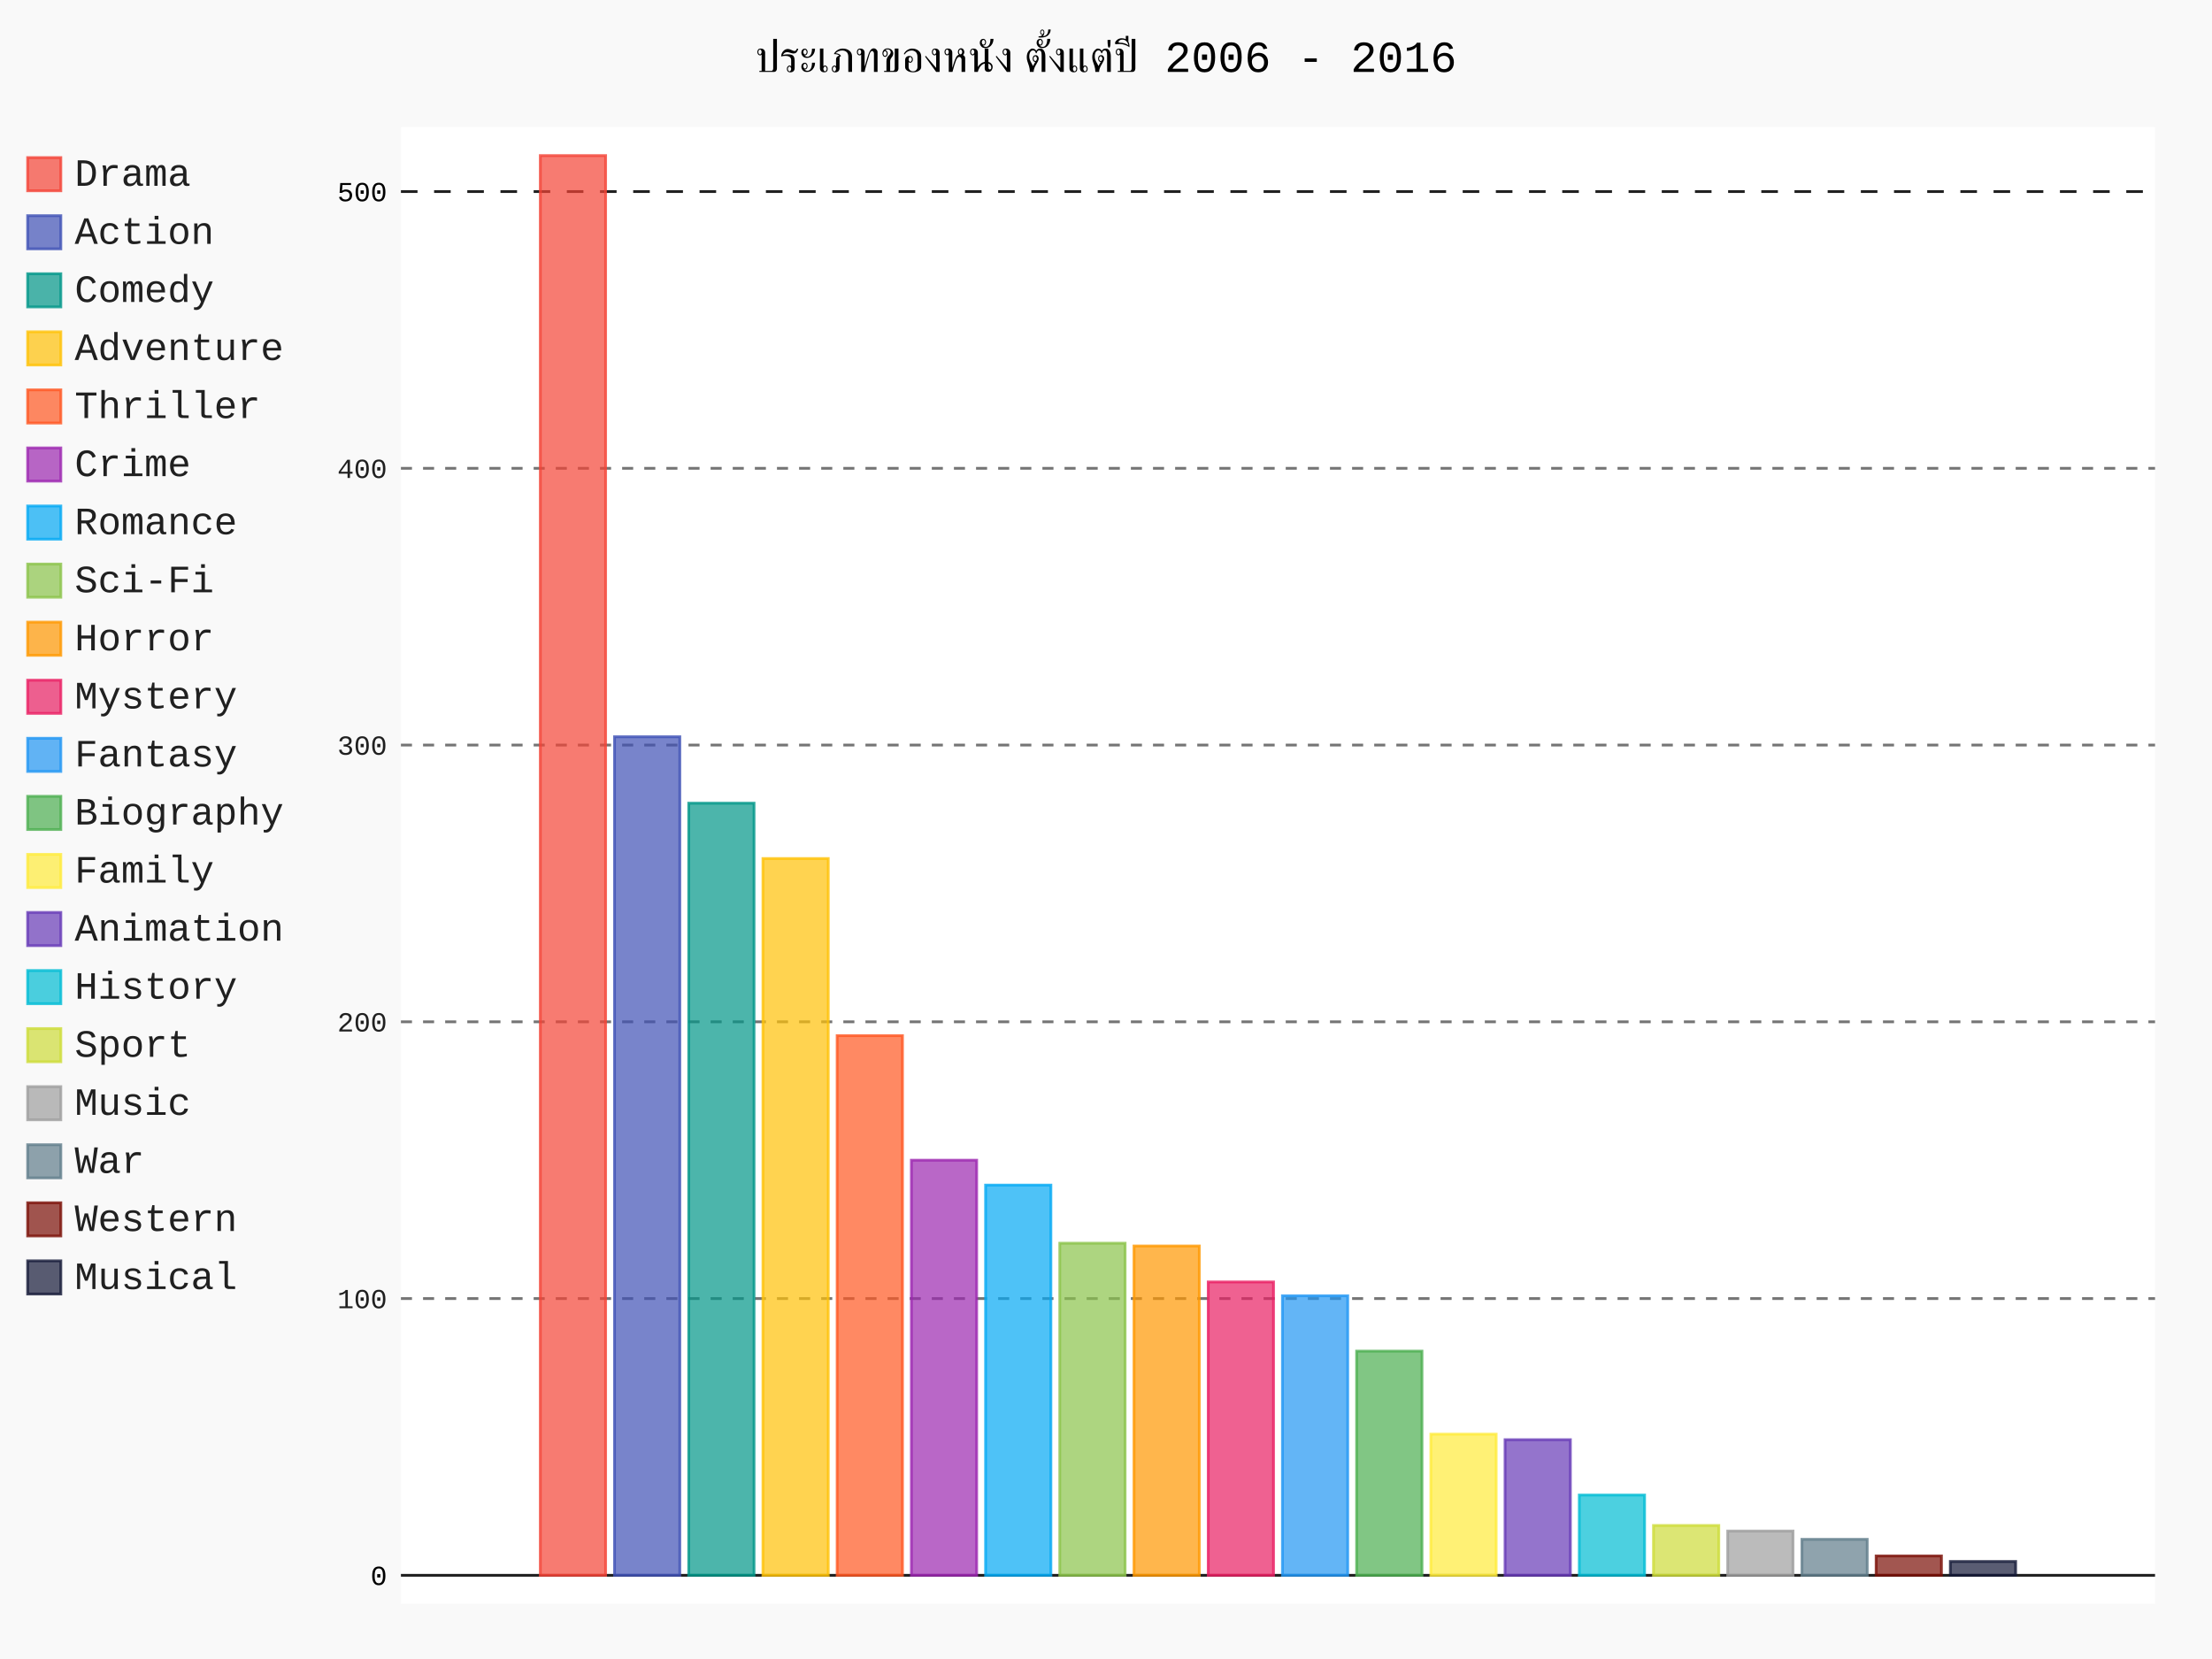
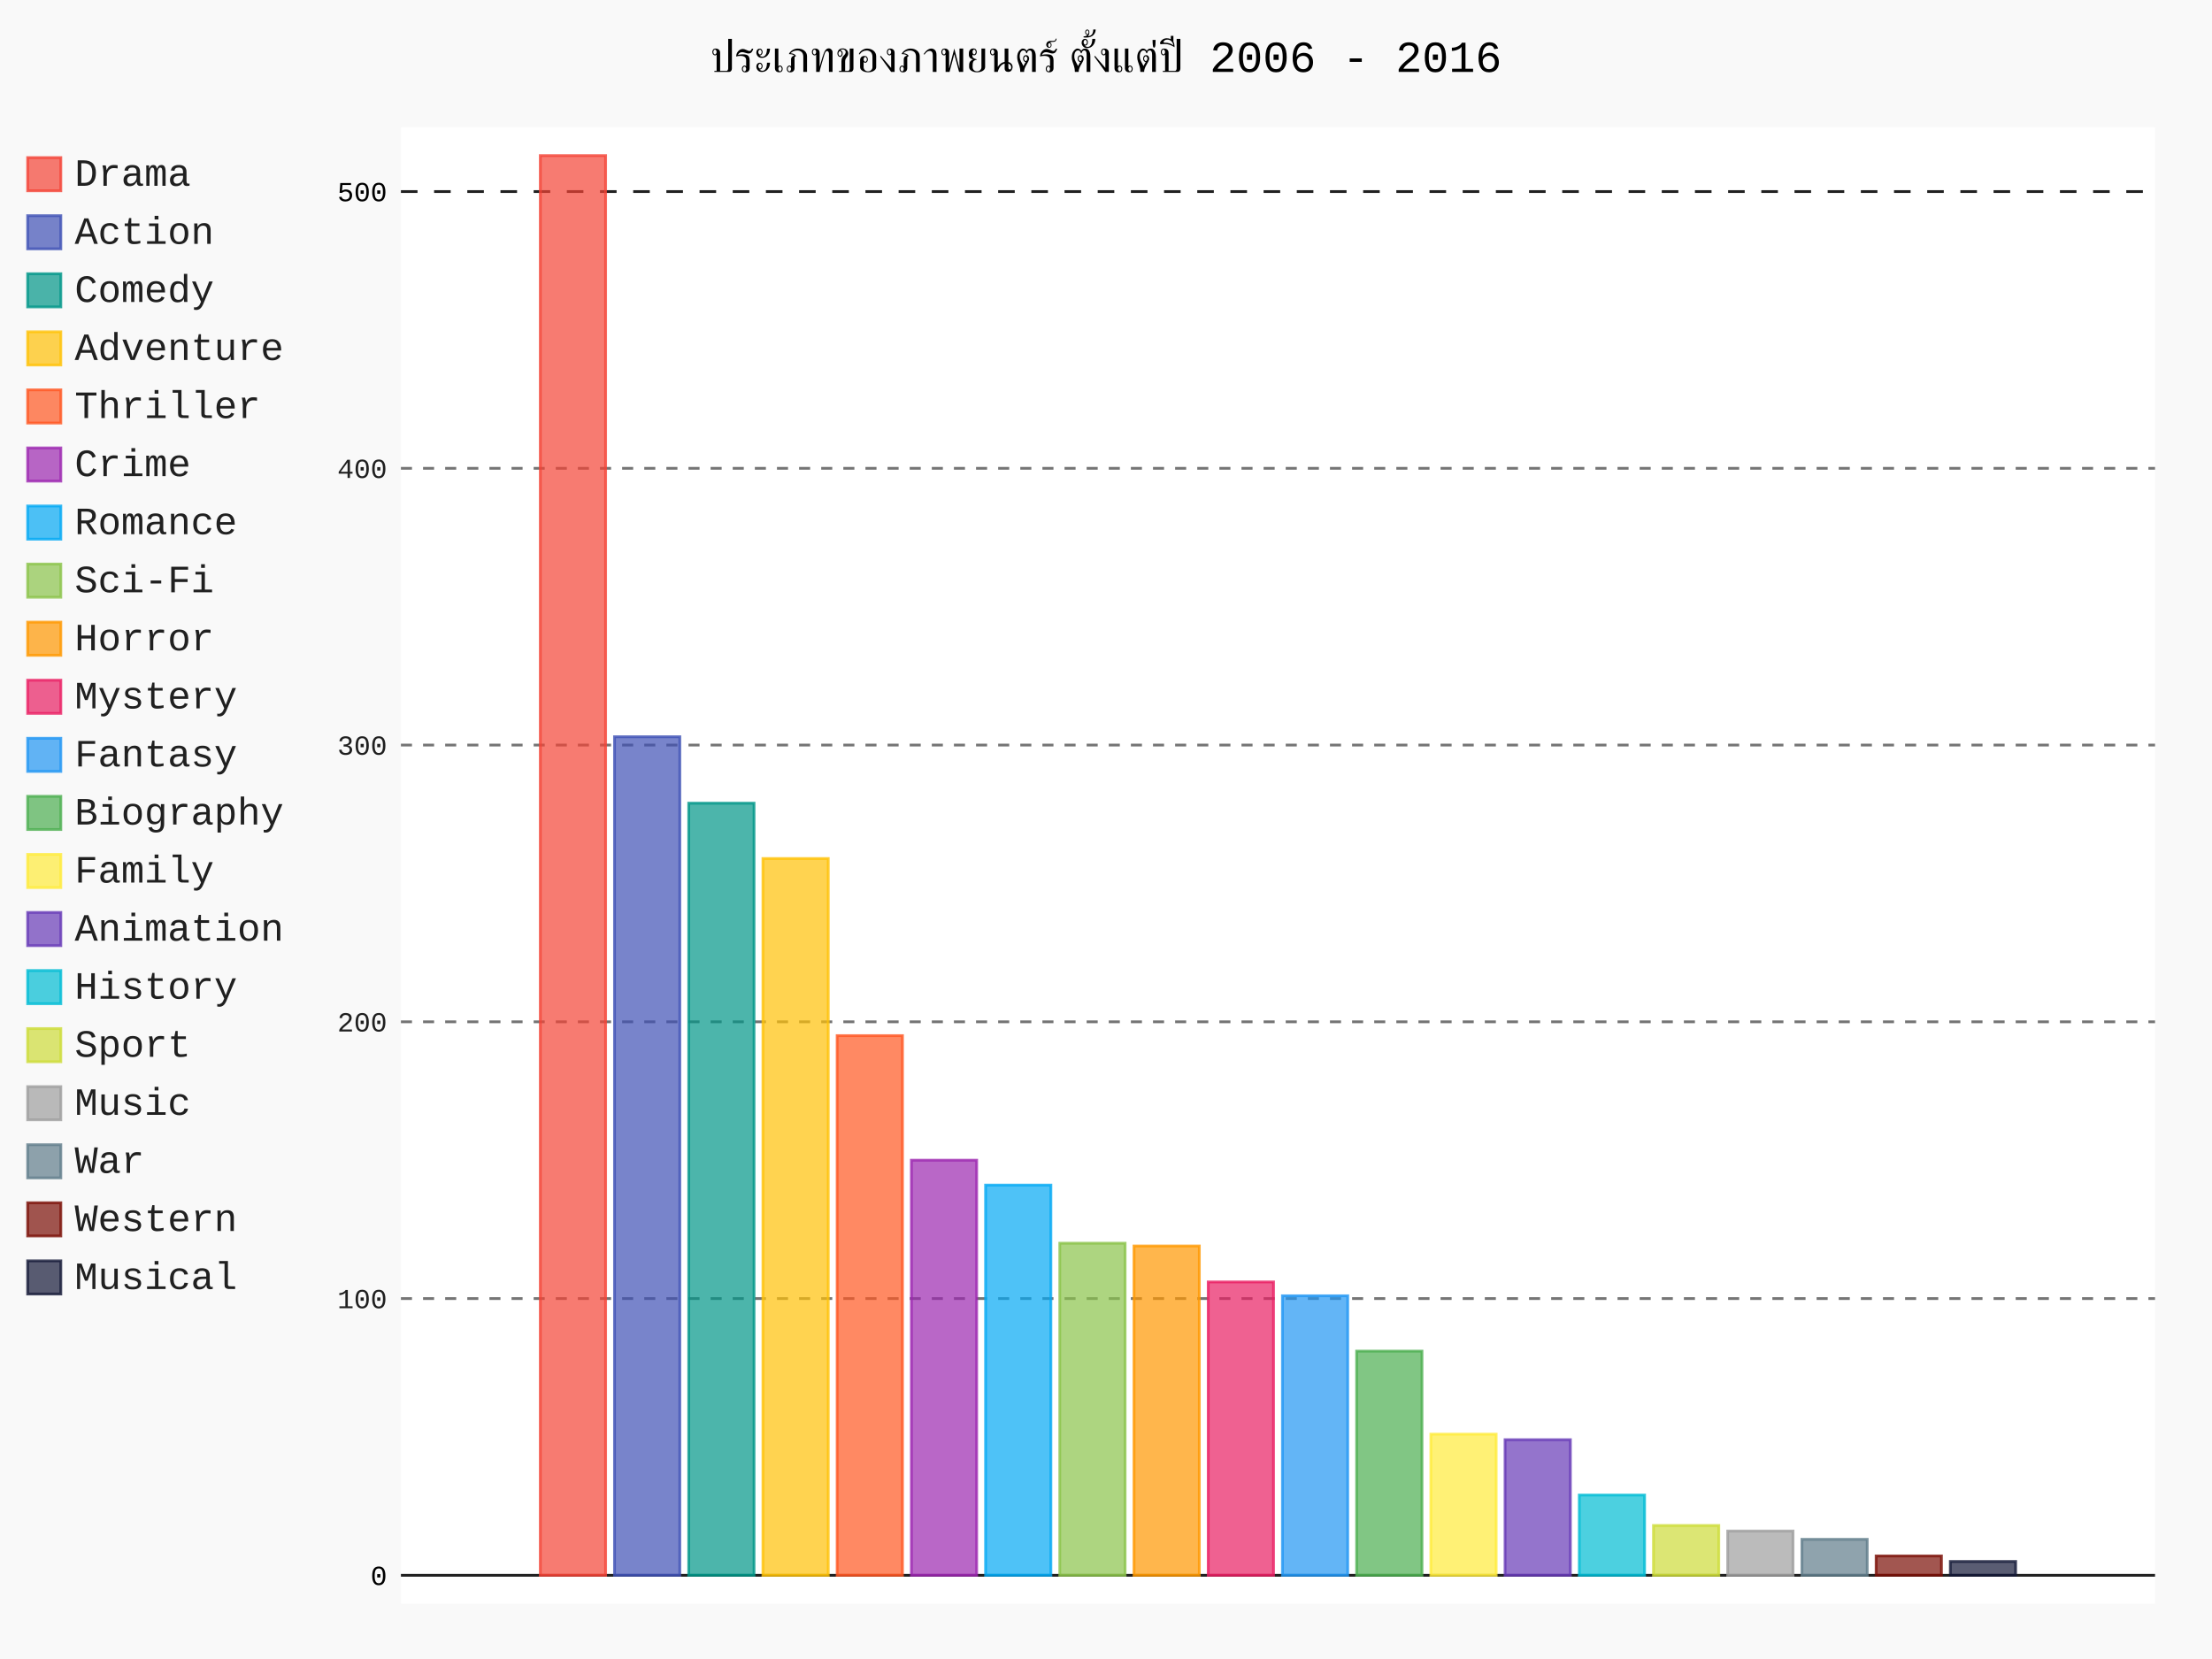
- <svg xmlns="http://www.w3.org/2000/svg" class="pygal-chart" id="chart-0c593c98-72e6-4ed2-9663-49a96ad6d2d8" viewBox="0 0 800 600">
+ <svg xmlns="http://www.w3.org/2000/svg" class="pygal-chart" id="chart-dcab00e3-2278-46c4-b86a-b0c6140d5147" viewBox="0 0 800 600">
  <defs>
-     <style type="text/css">#chart-0c593c98-72e6-4ed2-9663-49a96ad6d2d8{-webkit-user-select:none;-webkit-font-smoothing:antialiased;font-family:Consolas,"Liberation Mono",Menlo,Courier,monospace}#chart-0c593c98-72e6-4ed2-9663-49a96ad6d2d8 .title{font-family:Consolas,"Liberation Mono",Menlo,Courier,monospace;font-size:16px}#chart-0c593c98-72e6-4ed2-9663-49a96ad6d2d8 .legends .legend text{font-family:Consolas,"Liberation Mono",Menlo,Courier,monospace;font-size:14px}#chart-0c593c98-72e6-4ed2-9663-49a96ad6d2d8 .axis text{font-family:Consolas,"Liberation Mono",Menlo,Courier,monospace;font-size:10px}#chart-0c593c98-72e6-4ed2-9663-49a96ad6d2d8 .axis text.major{font-family:Consolas,"Liberation Mono",Menlo,Courier,monospace;font-size:10px}#chart-0c593c98-72e6-4ed2-9663-49a96ad6d2d8 .text-overlay text.value{font-family:Consolas,"Liberation Mono",Menlo,Courier,monospace;font-size:16px}#chart-0c593c98-72e6-4ed2-9663-49a96ad6d2d8 .text-overlay text.label{font-family:Consolas,"Liberation Mono",Menlo,Courier,monospace;font-size:10px}#chart-0c593c98-72e6-4ed2-9663-49a96ad6d2d8 .tooltip{font-family:Consolas,"Liberation Mono",Menlo,Courier,monospace;font-size:14px}#chart-0c593c98-72e6-4ed2-9663-49a96ad6d2d8 text.no_data{font-family:Consolas,"Liberation Mono",Menlo,Courier,monospace;font-size:64px}
- #chart-0c593c98-72e6-4ed2-9663-49a96ad6d2d8{background-color:rgba(249,249,249,1)}#chart-0c593c98-72e6-4ed2-9663-49a96ad6d2d8 path,#chart-0c593c98-72e6-4ed2-9663-49a96ad6d2d8 line,#chart-0c593c98-72e6-4ed2-9663-49a96ad6d2d8 rect,#chart-0c593c98-72e6-4ed2-9663-49a96ad6d2d8 circle{-webkit-transition:150ms;-moz-transition:150ms;transition:150ms}#chart-0c593c98-72e6-4ed2-9663-49a96ad6d2d8 .graph &gt; .background{fill:rgba(249,249,249,1)}#chart-0c593c98-72e6-4ed2-9663-49a96ad6d2d8 .plot &gt; .background{fill:rgba(255,255,255,1)}#chart-0c593c98-72e6-4ed2-9663-49a96ad6d2d8 .graph{fill:rgba(0,0,0,.87)}#chart-0c593c98-72e6-4ed2-9663-49a96ad6d2d8 text.no_data{fill:rgba(0,0,0,1)}#chart-0c593c98-72e6-4ed2-9663-49a96ad6d2d8 .title{fill:rgba(0,0,0,1)}#chart-0c593c98-72e6-4ed2-9663-49a96ad6d2d8 .legends .legend text{fill:rgba(0,0,0,.87)}#chart-0c593c98-72e6-4ed2-9663-49a96ad6d2d8 .legends .legend:hover text{fill:rgba(0,0,0,1)}#chart-0c593c98-72e6-4ed2-9663-49a96ad6d2d8 .axis .line{stroke:rgba(0,0,0,1)}#chart-0c593c98-72e6-4ed2-9663-49a96ad6d2d8 .axis .guide.line{stroke:rgba(0,0,0,.54)}#chart-0c593c98-72e6-4ed2-9663-49a96ad6d2d8 .axis .major.line{stroke:rgba(0,0,0,.87)}#chart-0c593c98-72e6-4ed2-9663-49a96ad6d2d8 .axis text.major{fill:rgba(0,0,0,1)}#chart-0c593c98-72e6-4ed2-9663-49a96ad6d2d8 .axis.y .guides:hover .guide.line,#chart-0c593c98-72e6-4ed2-9663-49a96ad6d2d8 .line-graph .axis.x .guides:hover .guide.line,#chart-0c593c98-72e6-4ed2-9663-49a96ad6d2d8 .stackedline-graph .axis.x .guides:hover .guide.line,#chart-0c593c98-72e6-4ed2-9663-49a96ad6d2d8 .xy-graph .axis.x .guides:hover .guide.line{stroke:rgba(0,0,0,1)}#chart-0c593c98-72e6-4ed2-9663-49a96ad6d2d8 .axis .guides:hover text{fill:rgba(0,0,0,1)}#chart-0c593c98-72e6-4ed2-9663-49a96ad6d2d8 .reactive{fill-opacity:.7;stroke-opacity:.8}#chart-0c593c98-72e6-4ed2-9663-49a96ad6d2d8 .ci{stroke:rgba(0,0,0,.87)}#chart-0c593c98-72e6-4ed2-9663-49a96ad6d2d8 .reactive.active,#chart-0c593c98-72e6-4ed2-9663-49a96ad6d2d8 .active .reactive{fill-opacity:.8;stroke-opacity:.9;stroke-width:4}#chart-0c593c98-72e6-4ed2-9663-49a96ad6d2d8 .ci .reactive.active{stroke-width:1.5}#chart-0c593c98-72e6-4ed2-9663-49a96ad6d2d8 .series text{fill:rgba(0,0,0,1)}#chart-0c593c98-72e6-4ed2-9663-49a96ad6d2d8 .tooltip rect{fill:rgba(255,255,255,1);stroke:rgba(0,0,0,1);-webkit-transition:opacity 150ms;-moz-transition:opacity 150ms;transition:opacity 150ms}#chart-0c593c98-72e6-4ed2-9663-49a96ad6d2d8 .tooltip .label{fill:rgba(0,0,0,.87)}#chart-0c593c98-72e6-4ed2-9663-49a96ad6d2d8 .tooltip .label{fill:rgba(0,0,0,.87)}#chart-0c593c98-72e6-4ed2-9663-49a96ad6d2d8 .tooltip .legend{font-size:.8em;fill:rgba(0,0,0,.54)}#chart-0c593c98-72e6-4ed2-9663-49a96ad6d2d8 .tooltip .x_label{font-size:.6em;fill:rgba(0,0,0,1)}#chart-0c593c98-72e6-4ed2-9663-49a96ad6d2d8 .tooltip .xlink{font-size:.5em;text-decoration:underline}#chart-0c593c98-72e6-4ed2-9663-49a96ad6d2d8 .tooltip .value{font-size:1.5em}#chart-0c593c98-72e6-4ed2-9663-49a96ad6d2d8 .bound{font-size:.5em}#chart-0c593c98-72e6-4ed2-9663-49a96ad6d2d8 .max-value{font-size:.75em;fill:rgba(0,0,0,.54)}#chart-0c593c98-72e6-4ed2-9663-49a96ad6d2d8 .map-element{fill:rgba(255,255,255,1);stroke:rgba(0,0,0,.54) !important}#chart-0c593c98-72e6-4ed2-9663-49a96ad6d2d8 .map-element .reactive{fill-opacity:inherit;stroke-opacity:inherit}#chart-0c593c98-72e6-4ed2-9663-49a96ad6d2d8 .color-0,#chart-0c593c98-72e6-4ed2-9663-49a96ad6d2d8 .color-0 a:visited{stroke:#f44336;fill:#f44336}#chart-0c593c98-72e6-4ed2-9663-49a96ad6d2d8 .color-1,#chart-0c593c98-72e6-4ed2-9663-49a96ad6d2d8 .color-1 a:visited{stroke:#3f51b5;fill:#3f51b5}#chart-0c593c98-72e6-4ed2-9663-49a96ad6d2d8 .color-2,#chart-0c593c98-72e6-4ed2-9663-49a96ad6d2d8 .color-2 a:visited{stroke:#009688;fill:#009688}#chart-0c593c98-72e6-4ed2-9663-49a96ad6d2d8 .color-3,#chart-0c593c98-72e6-4ed2-9663-49a96ad6d2d8 .color-3 a:visited{stroke:#ffc107;fill:#ffc107}#chart-0c593c98-72e6-4ed2-9663-49a96ad6d2d8 .color-4,#chart-0c593c98-72e6-4ed2-9663-49a96ad6d2d8 .color-4 a:visited{stroke:#ff5722;fill:#ff5722}#chart-0c593c98-72e6-4ed2-9663-49a96ad6d2d8 .color-5,#chart-0c593c98-72e6-4ed2-9663-49a96ad6d2d8 .color-5 a:visited{stroke:#9c27b0;fill:#9c27b0}#chart-0c593c98-72e6-4ed2-9663-49a96ad6d2d8 .color-6,#chart-0c593c98-72e6-4ed2-9663-49a96ad6d2d8 .color-6 a:visited{stroke:#03a9f4;fill:#03a9f4}#chart-0c593c98-72e6-4ed2-9663-49a96ad6d2d8 .color-7,#chart-0c593c98-72e6-4ed2-9663-49a96ad6d2d8 .color-7 a:visited{stroke:#8bc34a;fill:#8bc34a}#chart-0c593c98-72e6-4ed2-9663-49a96ad6d2d8 .color-8,#chart-0c593c98-72e6-4ed2-9663-49a96ad6d2d8 .color-8 a:visited{stroke:#ff9800;fill:#ff9800}#chart-0c593c98-72e6-4ed2-9663-49a96ad6d2d8 .color-9,#chart-0c593c98-72e6-4ed2-9663-49a96ad6d2d8 .color-9 a:visited{stroke:#e91e63;fill:#e91e63}#chart-0c593c98-72e6-4ed2-9663-49a96ad6d2d8 .color-10,#chart-0c593c98-72e6-4ed2-9663-49a96ad6d2d8 .color-10 a:visited{stroke:#2196f3;fill:#2196f3}#chart-0c593c98-72e6-4ed2-9663-49a96ad6d2d8 .color-11,#chart-0c593c98-72e6-4ed2-9663-49a96ad6d2d8 .color-11 a:visited{stroke:#4caf50;fill:#4caf50}#chart-0c593c98-72e6-4ed2-9663-49a96ad6d2d8 .color-12,#chart-0c593c98-72e6-4ed2-9663-49a96ad6d2d8 .color-12 a:visited{stroke:#ffeb3b;fill:#ffeb3b}#chart-0c593c98-72e6-4ed2-9663-49a96ad6d2d8 .color-13,#chart-0c593c98-72e6-4ed2-9663-49a96ad6d2d8 .color-13 a:visited{stroke:#673ab7;fill:#673ab7}#chart-0c593c98-72e6-4ed2-9663-49a96ad6d2d8 .color-14,#chart-0c593c98-72e6-4ed2-9663-49a96ad6d2d8 .color-14 a:visited{stroke:#00bcd4;fill:#00bcd4}#chart-0c593c98-72e6-4ed2-9663-49a96ad6d2d8 .color-15,#chart-0c593c98-72e6-4ed2-9663-49a96ad6d2d8 .color-15 a:visited{stroke:#cddc39;fill:#cddc39}#chart-0c593c98-72e6-4ed2-9663-49a96ad6d2d8 .color-16,#chart-0c593c98-72e6-4ed2-9663-49a96ad6d2d8 .color-16 a:visited{stroke:#9e9e9e;fill:#9e9e9e}#chart-0c593c98-72e6-4ed2-9663-49a96ad6d2d8 .color-17,#chart-0c593c98-72e6-4ed2-9663-49a96ad6d2d8 .color-17 a:visited{stroke:#607d8b;fill:#607d8b}#chart-0c593c98-72e6-4ed2-9663-49a96ad6d2d8 .color-18,#chart-0c593c98-72e6-4ed2-9663-49a96ad6d2d8 .color-18 a:visited{stroke:#7b0f07;fill:#7b0f07}#chart-0c593c98-72e6-4ed2-9663-49a96ad6d2d8 .color-19,#chart-0c593c98-72e6-4ed2-9663-49a96ad6d2d8 .color-19 a:visited{stroke:#141938;fill:#141938}#chart-0c593c98-72e6-4ed2-9663-49a96ad6d2d8 .text-overlay .color-0 text{fill:black}#chart-0c593c98-72e6-4ed2-9663-49a96ad6d2d8 .text-overlay .color-1 text{fill:black}#chart-0c593c98-72e6-4ed2-9663-49a96ad6d2d8 .text-overlay .color-2 text{fill:black}#chart-0c593c98-72e6-4ed2-9663-49a96ad6d2d8 .text-overlay .color-3 text{fill:black}#chart-0c593c98-72e6-4ed2-9663-49a96ad6d2d8 .text-overlay .color-4 text{fill:black}#chart-0c593c98-72e6-4ed2-9663-49a96ad6d2d8 .text-overlay .color-5 text{fill:black}#chart-0c593c98-72e6-4ed2-9663-49a96ad6d2d8 .text-overlay .color-6 text{fill:black}#chart-0c593c98-72e6-4ed2-9663-49a96ad6d2d8 .text-overlay .color-7 text{fill:black}#chart-0c593c98-72e6-4ed2-9663-49a96ad6d2d8 .text-overlay .color-8 text{fill:black}#chart-0c593c98-72e6-4ed2-9663-49a96ad6d2d8 .text-overlay .color-9 text{fill:black}#chart-0c593c98-72e6-4ed2-9663-49a96ad6d2d8 .text-overlay .color-10 text{fill:black}#chart-0c593c98-72e6-4ed2-9663-49a96ad6d2d8 .text-overlay .color-11 text{fill:black}#chart-0c593c98-72e6-4ed2-9663-49a96ad6d2d8 .text-overlay .color-12 text{fill:black}#chart-0c593c98-72e6-4ed2-9663-49a96ad6d2d8 .text-overlay .color-13 text{fill:black}#chart-0c593c98-72e6-4ed2-9663-49a96ad6d2d8 .text-overlay .color-14 text{fill:black}#chart-0c593c98-72e6-4ed2-9663-49a96ad6d2d8 .text-overlay .color-15 text{fill:black}#chart-0c593c98-72e6-4ed2-9663-49a96ad6d2d8 .text-overlay .color-16 text{fill:black}#chart-0c593c98-72e6-4ed2-9663-49a96ad6d2d8 .text-overlay .color-17 text{fill:black}#chart-0c593c98-72e6-4ed2-9663-49a96ad6d2d8 .text-overlay .color-18 text{fill:black}#chart-0c593c98-72e6-4ed2-9663-49a96ad6d2d8 .text-overlay .color-19 text{fill:white}
- #chart-0c593c98-72e6-4ed2-9663-49a96ad6d2d8 text.no_data{text-anchor:middle}#chart-0c593c98-72e6-4ed2-9663-49a96ad6d2d8 .guide.line{fill:none}#chart-0c593c98-72e6-4ed2-9663-49a96ad6d2d8 .centered{text-anchor:middle}#chart-0c593c98-72e6-4ed2-9663-49a96ad6d2d8 .title{text-anchor:middle}#chart-0c593c98-72e6-4ed2-9663-49a96ad6d2d8 .legends .legend text{fill-opacity:1}#chart-0c593c98-72e6-4ed2-9663-49a96ad6d2d8 .axis.x text{text-anchor:middle}#chart-0c593c98-72e6-4ed2-9663-49a96ad6d2d8 .axis.x:not(.web) text[transform]{text-anchor:start}#chart-0c593c98-72e6-4ed2-9663-49a96ad6d2d8 .axis.x:not(.web) text[transform].backwards{text-anchor:end}#chart-0c593c98-72e6-4ed2-9663-49a96ad6d2d8 .axis.y text{text-anchor:end}#chart-0c593c98-72e6-4ed2-9663-49a96ad6d2d8 .axis.y text[transform].backwards{text-anchor:start}#chart-0c593c98-72e6-4ed2-9663-49a96ad6d2d8 .axis.y2 text{text-anchor:start}#chart-0c593c98-72e6-4ed2-9663-49a96ad6d2d8 .axis.y2 text[transform].backwards{text-anchor:end}#chart-0c593c98-72e6-4ed2-9663-49a96ad6d2d8 .axis .guide.line{stroke-dasharray:4,4}#chart-0c593c98-72e6-4ed2-9663-49a96ad6d2d8 .axis .major.guide.line{stroke-dasharray:6,6}#chart-0c593c98-72e6-4ed2-9663-49a96ad6d2d8 .horizontal .axis.y .guide.line,#chart-0c593c98-72e6-4ed2-9663-49a96ad6d2d8 .horizontal .axis.y2 .guide.line,#chart-0c593c98-72e6-4ed2-9663-49a96ad6d2d8 .vertical .axis.x .guide.line{opacity:0}#chart-0c593c98-72e6-4ed2-9663-49a96ad6d2d8 .horizontal .axis.always_show .guide.line,#chart-0c593c98-72e6-4ed2-9663-49a96ad6d2d8 .vertical .axis.always_show .guide.line{opacity:1 !important}#chart-0c593c98-72e6-4ed2-9663-49a96ad6d2d8 .axis.y .guides:hover .guide.line,#chart-0c593c98-72e6-4ed2-9663-49a96ad6d2d8 .axis.y2 .guides:hover .guide.line,#chart-0c593c98-72e6-4ed2-9663-49a96ad6d2d8 .axis.x .guides:hover .guide.line{opacity:1}#chart-0c593c98-72e6-4ed2-9663-49a96ad6d2d8 .axis .guides:hover text{opacity:1}#chart-0c593c98-72e6-4ed2-9663-49a96ad6d2d8 .nofill{fill:none}#chart-0c593c98-72e6-4ed2-9663-49a96ad6d2d8 .subtle-fill{fill-opacity:.2}#chart-0c593c98-72e6-4ed2-9663-49a96ad6d2d8 .dot{stroke-width:1px;fill-opacity:1}#chart-0c593c98-72e6-4ed2-9663-49a96ad6d2d8 .dot.active{stroke-width:5px}#chart-0c593c98-72e6-4ed2-9663-49a96ad6d2d8 .dot.negative{fill:transparent}#chart-0c593c98-72e6-4ed2-9663-49a96ad6d2d8 text,#chart-0c593c98-72e6-4ed2-9663-49a96ad6d2d8 tspan{stroke:none !important}#chart-0c593c98-72e6-4ed2-9663-49a96ad6d2d8 .series text.active{opacity:1}#chart-0c593c98-72e6-4ed2-9663-49a96ad6d2d8 .tooltip rect{fill-opacity:.95;stroke-width:.5}#chart-0c593c98-72e6-4ed2-9663-49a96ad6d2d8 .tooltip text{fill-opacity:1}#chart-0c593c98-72e6-4ed2-9663-49a96ad6d2d8 .showable{visibility:hidden}#chart-0c593c98-72e6-4ed2-9663-49a96ad6d2d8 .showable.shown{visibility:visible}#chart-0c593c98-72e6-4ed2-9663-49a96ad6d2d8 .gauge-background{fill:rgba(229,229,229,1);stroke:none}#chart-0c593c98-72e6-4ed2-9663-49a96ad6d2d8 .bg-lines{stroke:rgba(249,249,249,1);stroke-width:2px}</style>
+     <style type="text/css">#chart-dcab00e3-2278-46c4-b86a-b0c6140d5147{-webkit-user-select:none;-webkit-font-smoothing:antialiased;font-family:Consolas,"Liberation Mono",Menlo,Courier,monospace}#chart-dcab00e3-2278-46c4-b86a-b0c6140d5147 .title{font-family:Consolas,"Liberation Mono",Menlo,Courier,monospace;font-size:16px}#chart-dcab00e3-2278-46c4-b86a-b0c6140d5147 .legends .legend text{font-family:Consolas,"Liberation Mono",Menlo,Courier,monospace;font-size:14px}#chart-dcab00e3-2278-46c4-b86a-b0c6140d5147 .axis text{font-family:Consolas,"Liberation Mono",Menlo,Courier,monospace;font-size:10px}#chart-dcab00e3-2278-46c4-b86a-b0c6140d5147 .axis text.major{font-family:Consolas,"Liberation Mono",Menlo,Courier,monospace;font-size:10px}#chart-dcab00e3-2278-46c4-b86a-b0c6140d5147 .text-overlay text.value{font-family:Consolas,"Liberation Mono",Menlo,Courier,monospace;font-size:16px}#chart-dcab00e3-2278-46c4-b86a-b0c6140d5147 .text-overlay text.label{font-family:Consolas,"Liberation Mono",Menlo,Courier,monospace;font-size:10px}#chart-dcab00e3-2278-46c4-b86a-b0c6140d5147 .tooltip{font-family:Consolas,"Liberation Mono",Menlo,Courier,monospace;font-size:14px}#chart-dcab00e3-2278-46c4-b86a-b0c6140d5147 text.no_data{font-family:Consolas,"Liberation Mono",Menlo,Courier,monospace;font-size:64px}
+ #chart-dcab00e3-2278-46c4-b86a-b0c6140d5147{background-color:rgba(249,249,249,1)}#chart-dcab00e3-2278-46c4-b86a-b0c6140d5147 path,#chart-dcab00e3-2278-46c4-b86a-b0c6140d5147 line,#chart-dcab00e3-2278-46c4-b86a-b0c6140d5147 rect,#chart-dcab00e3-2278-46c4-b86a-b0c6140d5147 circle{-webkit-transition:150ms;-moz-transition:150ms;transition:150ms}#chart-dcab00e3-2278-46c4-b86a-b0c6140d5147 .graph &gt; .background{fill:rgba(249,249,249,1)}#chart-dcab00e3-2278-46c4-b86a-b0c6140d5147 .plot &gt; .background{fill:rgba(255,255,255,1)}#chart-dcab00e3-2278-46c4-b86a-b0c6140d5147 .graph{fill:rgba(0,0,0,.87)}#chart-dcab00e3-2278-46c4-b86a-b0c6140d5147 text.no_data{fill:rgba(0,0,0,1)}#chart-dcab00e3-2278-46c4-b86a-b0c6140d5147 .title{fill:rgba(0,0,0,1)}#chart-dcab00e3-2278-46c4-b86a-b0c6140d5147 .legends .legend text{fill:rgba(0,0,0,.87)}#chart-dcab00e3-2278-46c4-b86a-b0c6140d5147 .legends .legend:hover text{fill:rgba(0,0,0,1)}#chart-dcab00e3-2278-46c4-b86a-b0c6140d5147 .axis .line{stroke:rgba(0,0,0,1)}#chart-dcab00e3-2278-46c4-b86a-b0c6140d5147 .axis .guide.line{stroke:rgba(0,0,0,.54)}#chart-dcab00e3-2278-46c4-b86a-b0c6140d5147 .axis .major.line{stroke:rgba(0,0,0,.87)}#chart-dcab00e3-2278-46c4-b86a-b0c6140d5147 .axis text.major{fill:rgba(0,0,0,1)}#chart-dcab00e3-2278-46c4-b86a-b0c6140d5147 .axis.y .guides:hover .guide.line,#chart-dcab00e3-2278-46c4-b86a-b0c6140d5147 .line-graph .axis.x .guides:hover .guide.line,#chart-dcab00e3-2278-46c4-b86a-b0c6140d5147 .stackedline-graph .axis.x .guides:hover .guide.line,#chart-dcab00e3-2278-46c4-b86a-b0c6140d5147 .xy-graph .axis.x .guides:hover .guide.line{stroke:rgba(0,0,0,1)}#chart-dcab00e3-2278-46c4-b86a-b0c6140d5147 .axis .guides:hover text{fill:rgba(0,0,0,1)}#chart-dcab00e3-2278-46c4-b86a-b0c6140d5147 .reactive{fill-opacity:.7;stroke-opacity:.8}#chart-dcab00e3-2278-46c4-b86a-b0c6140d5147 .ci{stroke:rgba(0,0,0,.87)}#chart-dcab00e3-2278-46c4-b86a-b0c6140d5147 .reactive.active,#chart-dcab00e3-2278-46c4-b86a-b0c6140d5147 .active .reactive{fill-opacity:.8;stroke-opacity:.9;stroke-width:4}#chart-dcab00e3-2278-46c4-b86a-b0c6140d5147 .ci .reactive.active{stroke-width:1.5}#chart-dcab00e3-2278-46c4-b86a-b0c6140d5147 .series text{fill:rgba(0,0,0,1)}#chart-dcab00e3-2278-46c4-b86a-b0c6140d5147 .tooltip rect{fill:rgba(255,255,255,1);stroke:rgba(0,0,0,1);-webkit-transition:opacity 150ms;-moz-transition:opacity 150ms;transition:opacity 150ms}#chart-dcab00e3-2278-46c4-b86a-b0c6140d5147 .tooltip .label{fill:rgba(0,0,0,.87)}#chart-dcab00e3-2278-46c4-b86a-b0c6140d5147 .tooltip .label{fill:rgba(0,0,0,.87)}#chart-dcab00e3-2278-46c4-b86a-b0c6140d5147 .tooltip .legend{font-size:.8em;fill:rgba(0,0,0,.54)}#chart-dcab00e3-2278-46c4-b86a-b0c6140d5147 .tooltip .x_label{font-size:.6em;fill:rgba(0,0,0,1)}#chart-dcab00e3-2278-46c4-b86a-b0c6140d5147 .tooltip .xlink{font-size:.5em;text-decoration:underline}#chart-dcab00e3-2278-46c4-b86a-b0c6140d5147 .tooltip .value{font-size:1.5em}#chart-dcab00e3-2278-46c4-b86a-b0c6140d5147 .bound{font-size:.5em}#chart-dcab00e3-2278-46c4-b86a-b0c6140d5147 .max-value{font-size:.75em;fill:rgba(0,0,0,.54)}#chart-dcab00e3-2278-46c4-b86a-b0c6140d5147 .map-element{fill:rgba(255,255,255,1);stroke:rgba(0,0,0,.54) !important}#chart-dcab00e3-2278-46c4-b86a-b0c6140d5147 .map-element .reactive{fill-opacity:inherit;stroke-opacity:inherit}#chart-dcab00e3-2278-46c4-b86a-b0c6140d5147 .color-0,#chart-dcab00e3-2278-46c4-b86a-b0c6140d5147 .color-0 a:visited{stroke:#f44336;fill:#f44336}#chart-dcab00e3-2278-46c4-b86a-b0c6140d5147 .color-1,#chart-dcab00e3-2278-46c4-b86a-b0c6140d5147 .color-1 a:visited{stroke:#3f51b5;fill:#3f51b5}#chart-dcab00e3-2278-46c4-b86a-b0c6140d5147 .color-2,#chart-dcab00e3-2278-46c4-b86a-b0c6140d5147 .color-2 a:visited{stroke:#009688;fill:#009688}#chart-dcab00e3-2278-46c4-b86a-b0c6140d5147 .color-3,#chart-dcab00e3-2278-46c4-b86a-b0c6140d5147 .color-3 a:visited{stroke:#ffc107;fill:#ffc107}#chart-dcab00e3-2278-46c4-b86a-b0c6140d5147 .color-4,#chart-dcab00e3-2278-46c4-b86a-b0c6140d5147 .color-4 a:visited{stroke:#ff5722;fill:#ff5722}#chart-dcab00e3-2278-46c4-b86a-b0c6140d5147 .color-5,#chart-dcab00e3-2278-46c4-b86a-b0c6140d5147 .color-5 a:visited{stroke:#9c27b0;fill:#9c27b0}#chart-dcab00e3-2278-46c4-b86a-b0c6140d5147 .color-6,#chart-dcab00e3-2278-46c4-b86a-b0c6140d5147 .color-6 a:visited{stroke:#03a9f4;fill:#03a9f4}#chart-dcab00e3-2278-46c4-b86a-b0c6140d5147 .color-7,#chart-dcab00e3-2278-46c4-b86a-b0c6140d5147 .color-7 a:visited{stroke:#8bc34a;fill:#8bc34a}#chart-dcab00e3-2278-46c4-b86a-b0c6140d5147 .color-8,#chart-dcab00e3-2278-46c4-b86a-b0c6140d5147 .color-8 a:visited{stroke:#ff9800;fill:#ff9800}#chart-dcab00e3-2278-46c4-b86a-b0c6140d5147 .color-9,#chart-dcab00e3-2278-46c4-b86a-b0c6140d5147 .color-9 a:visited{stroke:#e91e63;fill:#e91e63}#chart-dcab00e3-2278-46c4-b86a-b0c6140d5147 .color-10,#chart-dcab00e3-2278-46c4-b86a-b0c6140d5147 .color-10 a:visited{stroke:#2196f3;fill:#2196f3}#chart-dcab00e3-2278-46c4-b86a-b0c6140d5147 .color-11,#chart-dcab00e3-2278-46c4-b86a-b0c6140d5147 .color-11 a:visited{stroke:#4caf50;fill:#4caf50}#chart-dcab00e3-2278-46c4-b86a-b0c6140d5147 .color-12,#chart-dcab00e3-2278-46c4-b86a-b0c6140d5147 .color-12 a:visited{stroke:#ffeb3b;fill:#ffeb3b}#chart-dcab00e3-2278-46c4-b86a-b0c6140d5147 .color-13,#chart-dcab00e3-2278-46c4-b86a-b0c6140d5147 .color-13 a:visited{stroke:#673ab7;fill:#673ab7}#chart-dcab00e3-2278-46c4-b86a-b0c6140d5147 .color-14,#chart-dcab00e3-2278-46c4-b86a-b0c6140d5147 .color-14 a:visited{stroke:#00bcd4;fill:#00bcd4}#chart-dcab00e3-2278-46c4-b86a-b0c6140d5147 .color-15,#chart-dcab00e3-2278-46c4-b86a-b0c6140d5147 .color-15 a:visited{stroke:#cddc39;fill:#cddc39}#chart-dcab00e3-2278-46c4-b86a-b0c6140d5147 .color-16,#chart-dcab00e3-2278-46c4-b86a-b0c6140d5147 .color-16 a:visited{stroke:#9e9e9e;fill:#9e9e9e}#chart-dcab00e3-2278-46c4-b86a-b0c6140d5147 .color-17,#chart-dcab00e3-2278-46c4-b86a-b0c6140d5147 .color-17 a:visited{stroke:#607d8b;fill:#607d8b}#chart-dcab00e3-2278-46c4-b86a-b0c6140d5147 .color-18,#chart-dcab00e3-2278-46c4-b86a-b0c6140d5147 .color-18 a:visited{stroke:#7b0f07;fill:#7b0f07}#chart-dcab00e3-2278-46c4-b86a-b0c6140d5147 .color-19,#chart-dcab00e3-2278-46c4-b86a-b0c6140d5147 .color-19 a:visited{stroke:#141938;fill:#141938}#chart-dcab00e3-2278-46c4-b86a-b0c6140d5147 .text-overlay .color-0 text{fill:black}#chart-dcab00e3-2278-46c4-b86a-b0c6140d5147 .text-overlay .color-1 text{fill:black}#chart-dcab00e3-2278-46c4-b86a-b0c6140d5147 .text-overlay .color-2 text{fill:black}#chart-dcab00e3-2278-46c4-b86a-b0c6140d5147 .text-overlay .color-3 text{fill:black}#chart-dcab00e3-2278-46c4-b86a-b0c6140d5147 .text-overlay .color-4 text{fill:black}#chart-dcab00e3-2278-46c4-b86a-b0c6140d5147 .text-overlay .color-5 text{fill:black}#chart-dcab00e3-2278-46c4-b86a-b0c6140d5147 .text-overlay .color-6 text{fill:black}#chart-dcab00e3-2278-46c4-b86a-b0c6140d5147 .text-overlay .color-7 text{fill:black}#chart-dcab00e3-2278-46c4-b86a-b0c6140d5147 .text-overlay .color-8 text{fill:black}#chart-dcab00e3-2278-46c4-b86a-b0c6140d5147 .text-overlay .color-9 text{fill:black}#chart-dcab00e3-2278-46c4-b86a-b0c6140d5147 .text-overlay .color-10 text{fill:black}#chart-dcab00e3-2278-46c4-b86a-b0c6140d5147 .text-overlay .color-11 text{fill:black}#chart-dcab00e3-2278-46c4-b86a-b0c6140d5147 .text-overlay .color-12 text{fill:black}#chart-dcab00e3-2278-46c4-b86a-b0c6140d5147 .text-overlay .color-13 text{fill:black}#chart-dcab00e3-2278-46c4-b86a-b0c6140d5147 .text-overlay .color-14 text{fill:black}#chart-dcab00e3-2278-46c4-b86a-b0c6140d5147 .text-overlay .color-15 text{fill:black}#chart-dcab00e3-2278-46c4-b86a-b0c6140d5147 .text-overlay .color-16 text{fill:black}#chart-dcab00e3-2278-46c4-b86a-b0c6140d5147 .text-overlay .color-17 text{fill:black}#chart-dcab00e3-2278-46c4-b86a-b0c6140d5147 .text-overlay .color-18 text{fill:black}#chart-dcab00e3-2278-46c4-b86a-b0c6140d5147 .text-overlay .color-19 text{fill:white}
+ #chart-dcab00e3-2278-46c4-b86a-b0c6140d5147 text.no_data{text-anchor:middle}#chart-dcab00e3-2278-46c4-b86a-b0c6140d5147 .guide.line{fill:none}#chart-dcab00e3-2278-46c4-b86a-b0c6140d5147 .centered{text-anchor:middle}#chart-dcab00e3-2278-46c4-b86a-b0c6140d5147 .title{text-anchor:middle}#chart-dcab00e3-2278-46c4-b86a-b0c6140d5147 .legends .legend text{fill-opacity:1}#chart-dcab00e3-2278-46c4-b86a-b0c6140d5147 .axis.x text{text-anchor:middle}#chart-dcab00e3-2278-46c4-b86a-b0c6140d5147 .axis.x:not(.web) text[transform]{text-anchor:start}#chart-dcab00e3-2278-46c4-b86a-b0c6140d5147 .axis.x:not(.web) text[transform].backwards{text-anchor:end}#chart-dcab00e3-2278-46c4-b86a-b0c6140d5147 .axis.y text{text-anchor:end}#chart-dcab00e3-2278-46c4-b86a-b0c6140d5147 .axis.y text[transform].backwards{text-anchor:start}#chart-dcab00e3-2278-46c4-b86a-b0c6140d5147 .axis.y2 text{text-anchor:start}#chart-dcab00e3-2278-46c4-b86a-b0c6140d5147 .axis.y2 text[transform].backwards{text-anchor:end}#chart-dcab00e3-2278-46c4-b86a-b0c6140d5147 .axis .guide.line{stroke-dasharray:4,4}#chart-dcab00e3-2278-46c4-b86a-b0c6140d5147 .axis .major.guide.line{stroke-dasharray:6,6}#chart-dcab00e3-2278-46c4-b86a-b0c6140d5147 .horizontal .axis.y .guide.line,#chart-dcab00e3-2278-46c4-b86a-b0c6140d5147 .horizontal .axis.y2 .guide.line,#chart-dcab00e3-2278-46c4-b86a-b0c6140d5147 .vertical .axis.x .guide.line{opacity:0}#chart-dcab00e3-2278-46c4-b86a-b0c6140d5147 .horizontal .axis.always_show .guide.line,#chart-dcab00e3-2278-46c4-b86a-b0c6140d5147 .vertical .axis.always_show .guide.line{opacity:1 !important}#chart-dcab00e3-2278-46c4-b86a-b0c6140d5147 .axis.y .guides:hover .guide.line,#chart-dcab00e3-2278-46c4-b86a-b0c6140d5147 .axis.y2 .guides:hover .guide.line,#chart-dcab00e3-2278-46c4-b86a-b0c6140d5147 .axis.x .guides:hover .guide.line{opacity:1}#chart-dcab00e3-2278-46c4-b86a-b0c6140d5147 .axis .guides:hover text{opacity:1}#chart-dcab00e3-2278-46c4-b86a-b0c6140d5147 .nofill{fill:none}#chart-dcab00e3-2278-46c4-b86a-b0c6140d5147 .subtle-fill{fill-opacity:.2}#chart-dcab00e3-2278-46c4-b86a-b0c6140d5147 .dot{stroke-width:1px;fill-opacity:1}#chart-dcab00e3-2278-46c4-b86a-b0c6140d5147 .dot.active{stroke-width:5px}#chart-dcab00e3-2278-46c4-b86a-b0c6140d5147 .dot.negative{fill:transparent}#chart-dcab00e3-2278-46c4-b86a-b0c6140d5147 text,#chart-dcab00e3-2278-46c4-b86a-b0c6140d5147 tspan{stroke:none !important}#chart-dcab00e3-2278-46c4-b86a-b0c6140d5147 .series text.active{opacity:1}#chart-dcab00e3-2278-46c4-b86a-b0c6140d5147 .tooltip rect{fill-opacity:.95;stroke-width:.5}#chart-dcab00e3-2278-46c4-b86a-b0c6140d5147 .tooltip text{fill-opacity:1}#chart-dcab00e3-2278-46c4-b86a-b0c6140d5147 .showable{visibility:hidden}#chart-dcab00e3-2278-46c4-b86a-b0c6140d5147 .showable.shown{visibility:visible}#chart-dcab00e3-2278-46c4-b86a-b0c6140d5147 .gauge-background{fill:rgba(229,229,229,1);stroke:none}#chart-dcab00e3-2278-46c4-b86a-b0c6140d5147 .bg-lines{stroke:rgba(249,249,249,1);stroke-width:2px}</style>
  </defs>
  <g class="graph bar-graph vertical">
    <rect class="background" height="600" width="800" x="0" y="0" />
    <g class="plot" transform="translate(145, 46)">
      <rect class="background" height="534" width="634.4" x="0" y="0" />
      <g class="axis y always_show">
        <g class="guides">
          <path class="axis major line" d="M0 523.731 h634.4" />
          <text class="major" x="-5" y="527.231">0</text>
        </g>
        <g class="guides">
          <path class="guide line" d="M0 423.641 h634.4" />
          <text class="" x="-5" y="427.141">100</text>
        </g>
        <g class="guides">
          <path class="guide line" d="M0 323.551 h634.4" />
          <text class="" x="-5" y="327.051">200</text>
        </g>
        <g class="guides">
          <path class="guide line" d="M0 223.461 h634.4" />
          <text class="" x="-5" y="226.961">300</text>
        </g>
        <g class="guides">
          <path class="guide line" d="M0 123.371 h634.4" />
          <text class="" x="-5" y="126.871">400</text>
        </g>
        <g class="guides">
          <path class="major guide line" d="M0 23.281 h634.4" />
          <text class="major" x="-5" y="26.781">500</text>
        </g>
      </g>
      <g class="series serie-0 color-0">
        <g class="bars">
          <g class="bar">
            <rect class="rect reactive tooltip-trigger" height="513.462" rx="0" ry="0" width="23.619" x="50.41" y="10.269" />
          </g>
        </g>
      </g>
      <g class="series serie-1 color-1">
        <g class="bars">
          <g class="bar">
            <rect class="rect reactive tooltip-trigger" height="303.273" rx="0" ry="0" width="23.619" x="77.25" y="220.458" />
          </g>
        </g>
      </g>
      <g class="series serie-2 color-2">
        <g class="bars">
          <g class="bar">
            <rect class="rect reactive tooltip-trigger" height="279.251" rx="0" ry="0" width="23.619" x="104.09" y="244.48" />
          </g>
        </g>
      </g>
      <g class="series serie-3 color-3">
        <g class="bars">
          <g class="bar">
            <rect class="rect reactive tooltip-trigger" height="259.233" rx="0" ry="0" width="23.619" x="130.93" y="264.498" />
          </g>
        </g>
      </g>
      <g class="series serie-4 color-4">
        <g class="bars">
          <g class="bar">
            <rect class="rect reactive tooltip-trigger" height="195.175" rx="0" ry="0" width="23.619" x="157.77" y="328.555" />
          </g>
        </g>
      </g>
      <g class="series serie-5 color-5">
        <g class="bars">
          <g class="bar">
            <rect class="rect reactive tooltip-trigger" height="150.135" rx="0" ry="0" width="23.619" x="184.61" y="373.596" />
          </g>
        </g>
      </g>
      <g class="series serie-6 color-6">
        <g class="bars">
          <g class="bar">
            <rect class="rect reactive tooltip-trigger" height="141.127" rx="0" ry="0" width="23.619" x="211.45" y="382.604" />
          </g>
        </g>
      </g>
      <g class="series serie-7 color-7">
        <g class="bars">
          <g class="bar">
            <rect class="rect reactive tooltip-trigger" height="120.108" rx="0" ry="0" width="23.619" x="238.29" y="403.623" />
          </g>
        </g>
      </g>
      <g class="series serie-8 color-8">
        <g class="bars">
          <g class="bar">
            <rect class="rect reactive tooltip-trigger" height="119.107" rx="0" ry="0" width="23.619" x="265.13" y="404.624" />
          </g>
        </g>
      </g>
      <g class="series serie-9 color-9">
        <g class="bars">
          <g class="bar">
            <rect class="rect reactive tooltip-trigger" height="106.095" rx="0" ry="0" width="23.619" x="291.97" y="417.635" />
          </g>
        </g>
      </g>
      <g class="series serie-10 color-10">
        <g class="bars">
          <g class="bar">
            <rect class="rect reactive tooltip-trigger" height="101.091" rx="0" ry="0" width="23.619" x="318.81" y="422.64" />
          </g>
        </g>
      </g>
      <g class="series serie-11 color-11">
        <g class="bars">
          <g class="bar">
            <rect class="rect reactive tooltip-trigger" height="81.073" rx="0" ry="0" width="23.619" x="345.65" y="442.658" />
          </g>
        </g>
      </g>
      <g class="series serie-12 color-12">
        <g class="bars">
          <g class="bar">
            <rect class="rect reactive tooltip-trigger" height="51.046" rx="0" ry="0" width="23.619" x="372.49" y="472.685" />
          </g>
        </g>
      </g>
      <g class="series serie-13 color-13">
        <g class="bars">
          <g class="bar">
            <rect class="rect reactive tooltip-trigger" height="49.044" rx="0" ry="0" width="23.619" x="399.33" y="474.687" />
          </g>
        </g>
      </g>
      <g class="series serie-14 color-14">
        <g class="bars">
          <g class="bar">
            <rect class="rect reactive tooltip-trigger" height="29.026" rx="0" ry="0" width="23.619" x="426.17" y="494.705" />
          </g>
        </g>
      </g>
      <g class="series serie-15 color-15">
        <g class="bars">
          <g class="bar">
            <rect class="rect reactive tooltip-trigger" height="18.016" rx="0" ry="0" width="23.619" x="453.01" y="505.715" />
          </g>
        </g>
      </g>
      <g class="series serie-16 color-16">
        <g class="bars">
          <g class="bar">
            <rect class="rect reactive tooltip-trigger" height="16.014" rx="0" ry="0" width="23.619" x="479.85" y="507.716" />
          </g>
        </g>
      </g>
      <g class="series serie-17 color-17">
        <g class="bars">
          <g class="bar">
            <rect class="rect reactive tooltip-trigger" height="13.012" rx="0" ry="0" width="23.619" x="506.69" y="510.719" />
          </g>
        </g>
      </g>
      <g class="series serie-18 color-18">
        <g class="bars">
          <g class="bar">
            <rect class="rect reactive tooltip-trigger" height="7.006" rx="0" ry="0" width="23.619" x="533.53" y="516.724" />
          </g>
        </g>
      </g>
      <g class="series serie-19 color-19">
        <g class="bars">
          <g class="bar">
            <rect class="rect reactive tooltip-trigger" height="5.004" rx="0" ry="0" width="23.619" x="560.37" y="518.726" />
          </g>
        </g>
      </g>
    </g>
    <g class="titles">
-       <text class="title plot_title" x="400.0" y="26">ประเภทของหนัง ตั้งแต่ปี 2006 - 2016</text>
+       <text class="title plot_title" x="400.0" y="26">ประเภทของภาพยนตร์ ตั้งแต่ปี 2006 - 2016</text>
    </g>
    <g class="plot overlay" transform="translate(145, 46)">
      <g class="series serie-0 color-0" />
      <g class="series serie-1 color-1" />
      <g class="series serie-2 color-2" />
      <g class="series serie-3 color-3" />
      <g class="series serie-4 color-4" />
      <g class="series serie-5 color-5" />
      <g class="series serie-6 color-6" />
      <g class="series serie-7 color-7" />
      <g class="series serie-8 color-8" />
      <g class="series serie-9 color-9" />
      <g class="series serie-10 color-10" />
      <g class="series serie-11 color-11" />
      <g class="series serie-12 color-12" />
      <g class="series serie-13 color-13" />
      <g class="series serie-14 color-14" />
      <g class="series serie-15 color-15" />
      <g class="series serie-16 color-16" />
      <g class="series serie-17 color-17" />
      <g class="series serie-18 color-18" />
      <g class="series serie-19 color-19" />
    </g>
    <g class="plot text-overlay" transform="translate(145, 46)">
      <g class="series serie-0 color-0" />
      <g class="series serie-1 color-1" />
      <g class="series serie-2 color-2" />
      <g class="series serie-3 color-3" />
      <g class="series serie-4 color-4" />
      <g class="series serie-5 color-5" />
      <g class="series serie-6 color-6" />
      <g class="series serie-7 color-7" />
      <g class="series serie-8 color-8" />
      <g class="series serie-9 color-9" />
      <g class="series serie-10 color-10" />
      <g class="series serie-11 color-11" />
      <g class="series serie-12 color-12" />
      <g class="series serie-13 color-13" />
      <g class="series serie-14 color-14" />
      <g class="series serie-15 color-15" />
      <g class="series serie-16 color-16" />
      <g class="series serie-17 color-17" />
      <g class="series serie-18 color-18" />
      <g class="series serie-19 color-19" />
    </g>
    <g class="plot tooltip-overlay" transform="translate(145, 46)">
      <g class="tooltip" style="opacity: 0" transform="translate(0 0)">
        <rect class="tooltip-box" height="0" rx="0" ry="0" width="0" />
        <g class="text" />
      </g>
    </g>
    <g class="legends" transform="translate(10, 56)">
      <g class="legend reactive activate-serie" id="activate-serie-0">
        <rect class="color-0 reactive" height="12" width="12" x="0.0" y="1.0" />
        <text x="17.0" y="11.2">Drama</text>
      </g>
      <g class="legend reactive activate-serie" id="activate-serie-1">
        <rect class="color-1 reactive" height="12" width="12" x="0.0" y="22.0" />
        <text x="17.0" y="32.2">Action</text>
      </g>
      <g class="legend reactive activate-serie" id="activate-serie-2">
        <rect class="color-2 reactive" height="12" width="12" x="0.0" y="43.0" />
        <text x="17.0" y="53.2">Comedy</text>
      </g>
      <g class="legend reactive activate-serie" id="activate-serie-3">
        <rect class="color-3 reactive" height="12" width="12" x="0.0" y="64.0" />
        <text x="17.0" y="74.2">Adventure</text>
      </g>
      <g class="legend reactive activate-serie" id="activate-serie-4">
        <rect class="color-4 reactive" height="12" width="12" x="0.0" y="85.0" />
        <text x="17.0" y="95.2">Thriller</text>
      </g>
      <g class="legend reactive activate-serie" id="activate-serie-5">
        <rect class="color-5 reactive" height="12" width="12" x="0.0" y="106.0" />
        <text x="17.0" y="116.2">Crime</text>
      </g>
      <g class="legend reactive activate-serie" id="activate-serie-6">
        <rect class="color-6 reactive" height="12" width="12" x="0.0" y="127.0" />
        <text x="17.0" y="137.2">Romance</text>
      </g>
      <g class="legend reactive activate-serie" id="activate-serie-7">
        <rect class="color-7 reactive" height="12" width="12" x="0.0" y="148.0" />
        <text x="17.0" y="158.2">Sci-Fi</text>
      </g>
      <g class="legend reactive activate-serie" id="activate-serie-8">
        <rect class="color-8 reactive" height="12" width="12" x="0.0" y="169.0" />
        <text x="17.0" y="179.2">Horror</text>
      </g>
      <g class="legend reactive activate-serie" id="activate-serie-9">
        <rect class="color-9 reactive" height="12" width="12" x="0.0" y="190.0" />
        <text x="17.0" y="200.2">Mystery</text>
      </g>
      <g class="legend reactive activate-serie" id="activate-serie-10">
        <rect class="color-10 reactive" height="12" width="12" x="0.0" y="211.0" />
        <text x="17.0" y="221.2">Fantasy</text>
      </g>
      <g class="legend reactive activate-serie" id="activate-serie-11">
        <rect class="color-11 reactive" height="12" width="12" x="0.0" y="232.0" />
        <text x="17.0" y="242.2">Biography</text>
      </g>
      <g class="legend reactive activate-serie" id="activate-serie-12">
        <rect class="color-12 reactive" height="12" width="12" x="0.0" y="253.0" />
        <text x="17.0" y="263.2">Family</text>
      </g>
      <g class="legend reactive activate-serie" id="activate-serie-13">
        <rect class="color-13 reactive" height="12" width="12" x="0.0" y="274.0" />
        <text x="17.0" y="284.2">Animation</text>
      </g>
      <g class="legend reactive activate-serie" id="activate-serie-14">
        <rect class="color-14 reactive" height="12" width="12" x="0.0" y="295.0" />
        <text x="17.0" y="305.2">History</text>
      </g>
      <g class="legend reactive activate-serie" id="activate-serie-15">
        <rect class="color-15 reactive" height="12" width="12" x="0.0" y="316.0" />
        <text x="17.0" y="326.2">Sport</text>
      </g>
      <g class="legend reactive activate-serie" id="activate-serie-16">
        <rect class="color-16 reactive" height="12" width="12" x="0.0" y="337.0" />
        <text x="17.0" y="347.2">Music</text>
      </g>
      <g class="legend reactive activate-serie" id="activate-serie-17">
        <rect class="color-17 reactive" height="12" width="12" x="0.0" y="358.0" />
        <text x="17.0" y="368.2">War</text>
      </g>
      <g class="legend reactive activate-serie" id="activate-serie-18">
        <rect class="color-18 reactive" height="12" width="12" x="0.0" y="379.0" />
        <text x="17.0" y="389.2">Western</text>
      </g>
      <g class="legend reactive activate-serie" id="activate-serie-19">
        <rect class="color-19 reactive" height="12" width="12" x="0.0" y="400.0" />
        <text x="17.0" y="410.2">Musical</text>
      </g>
    </g>
    <g class="legends" transform="translate(790, 56)" />
  </g>
</svg>
